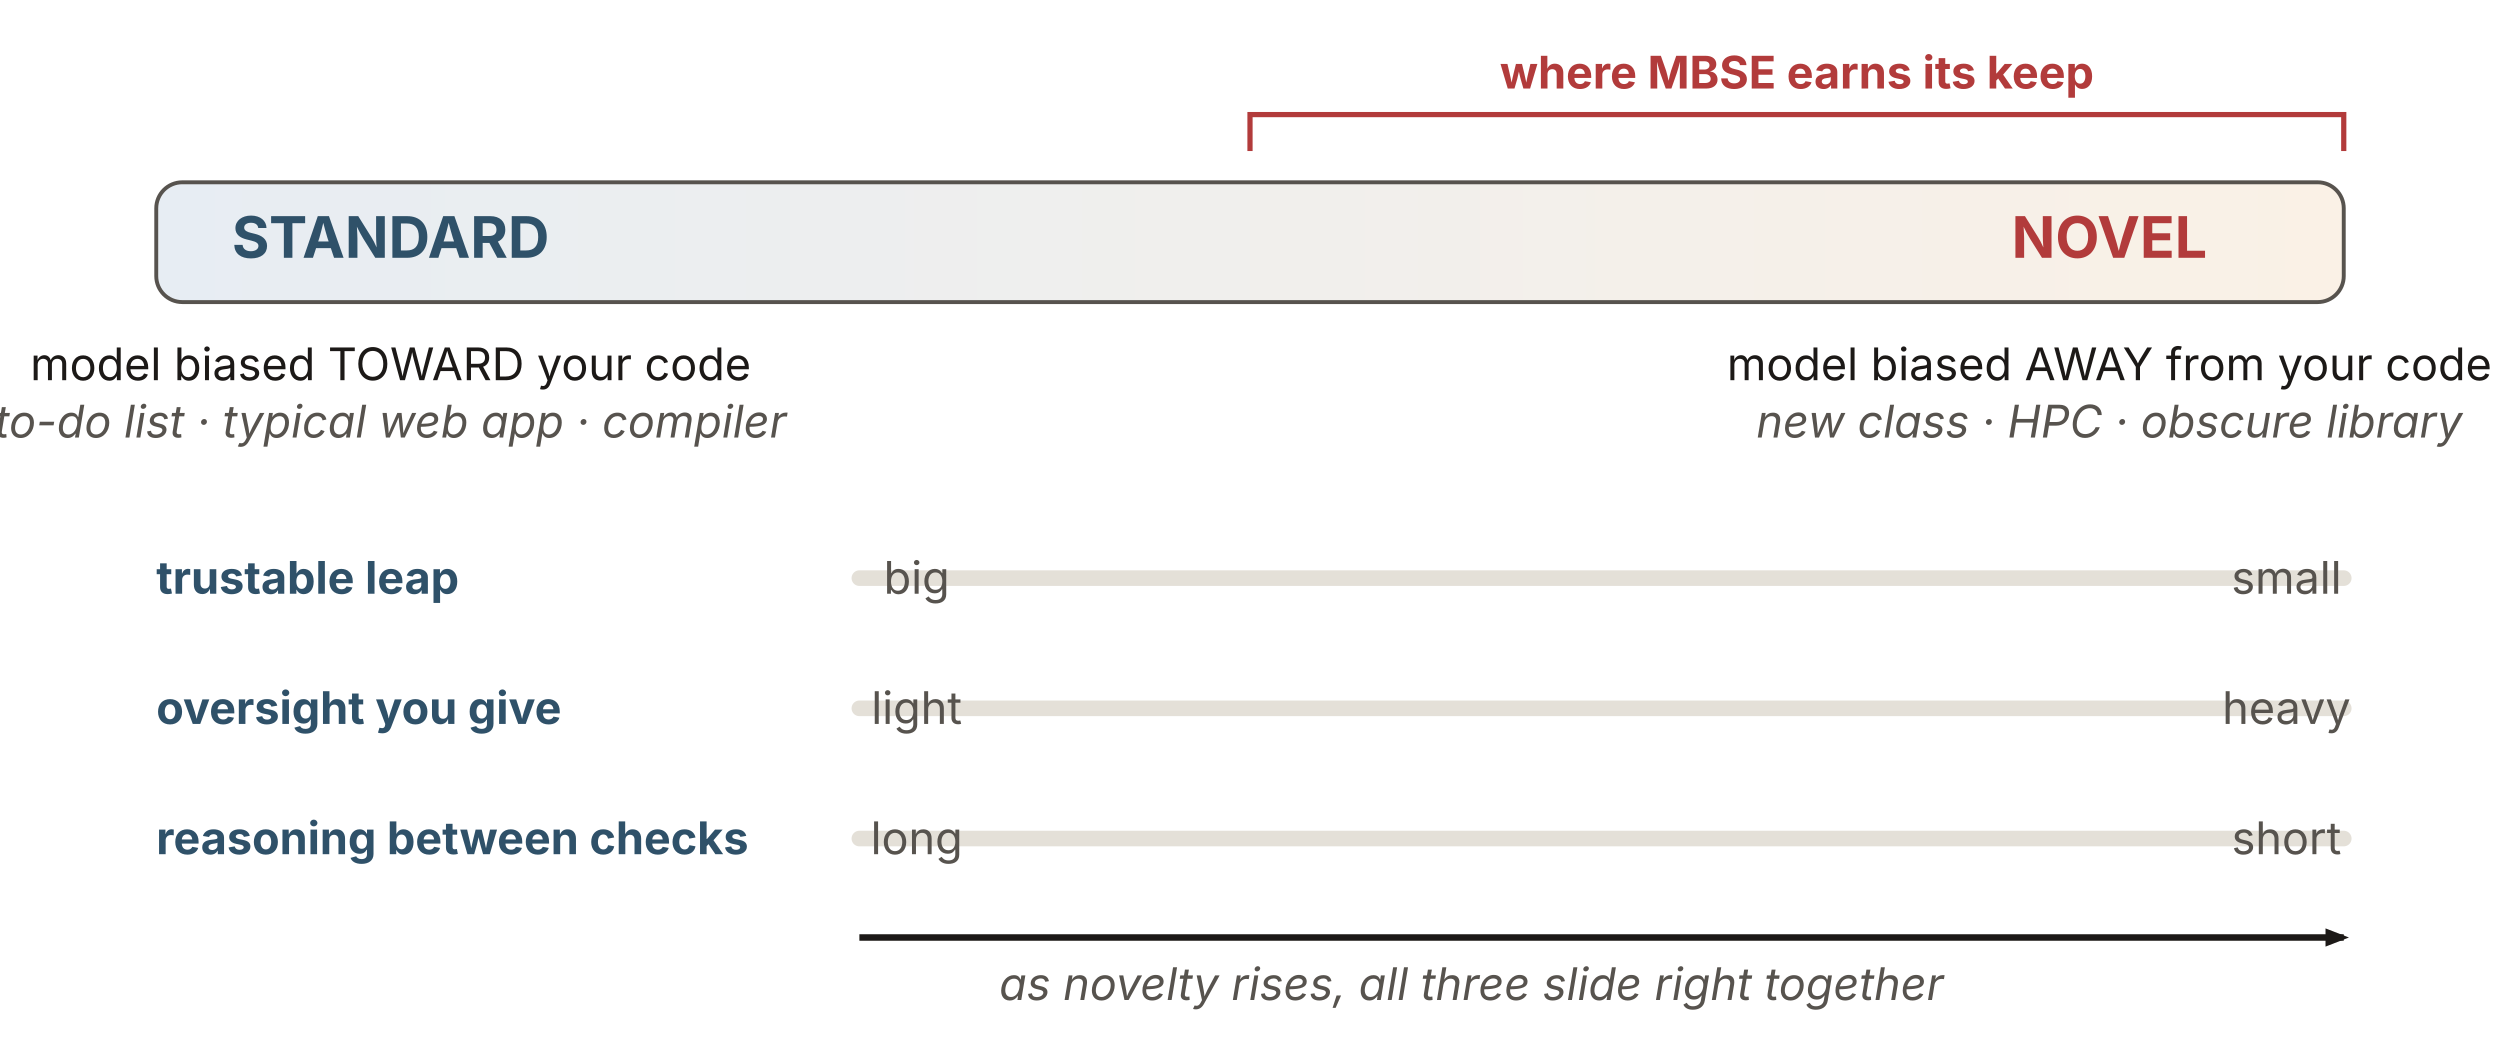
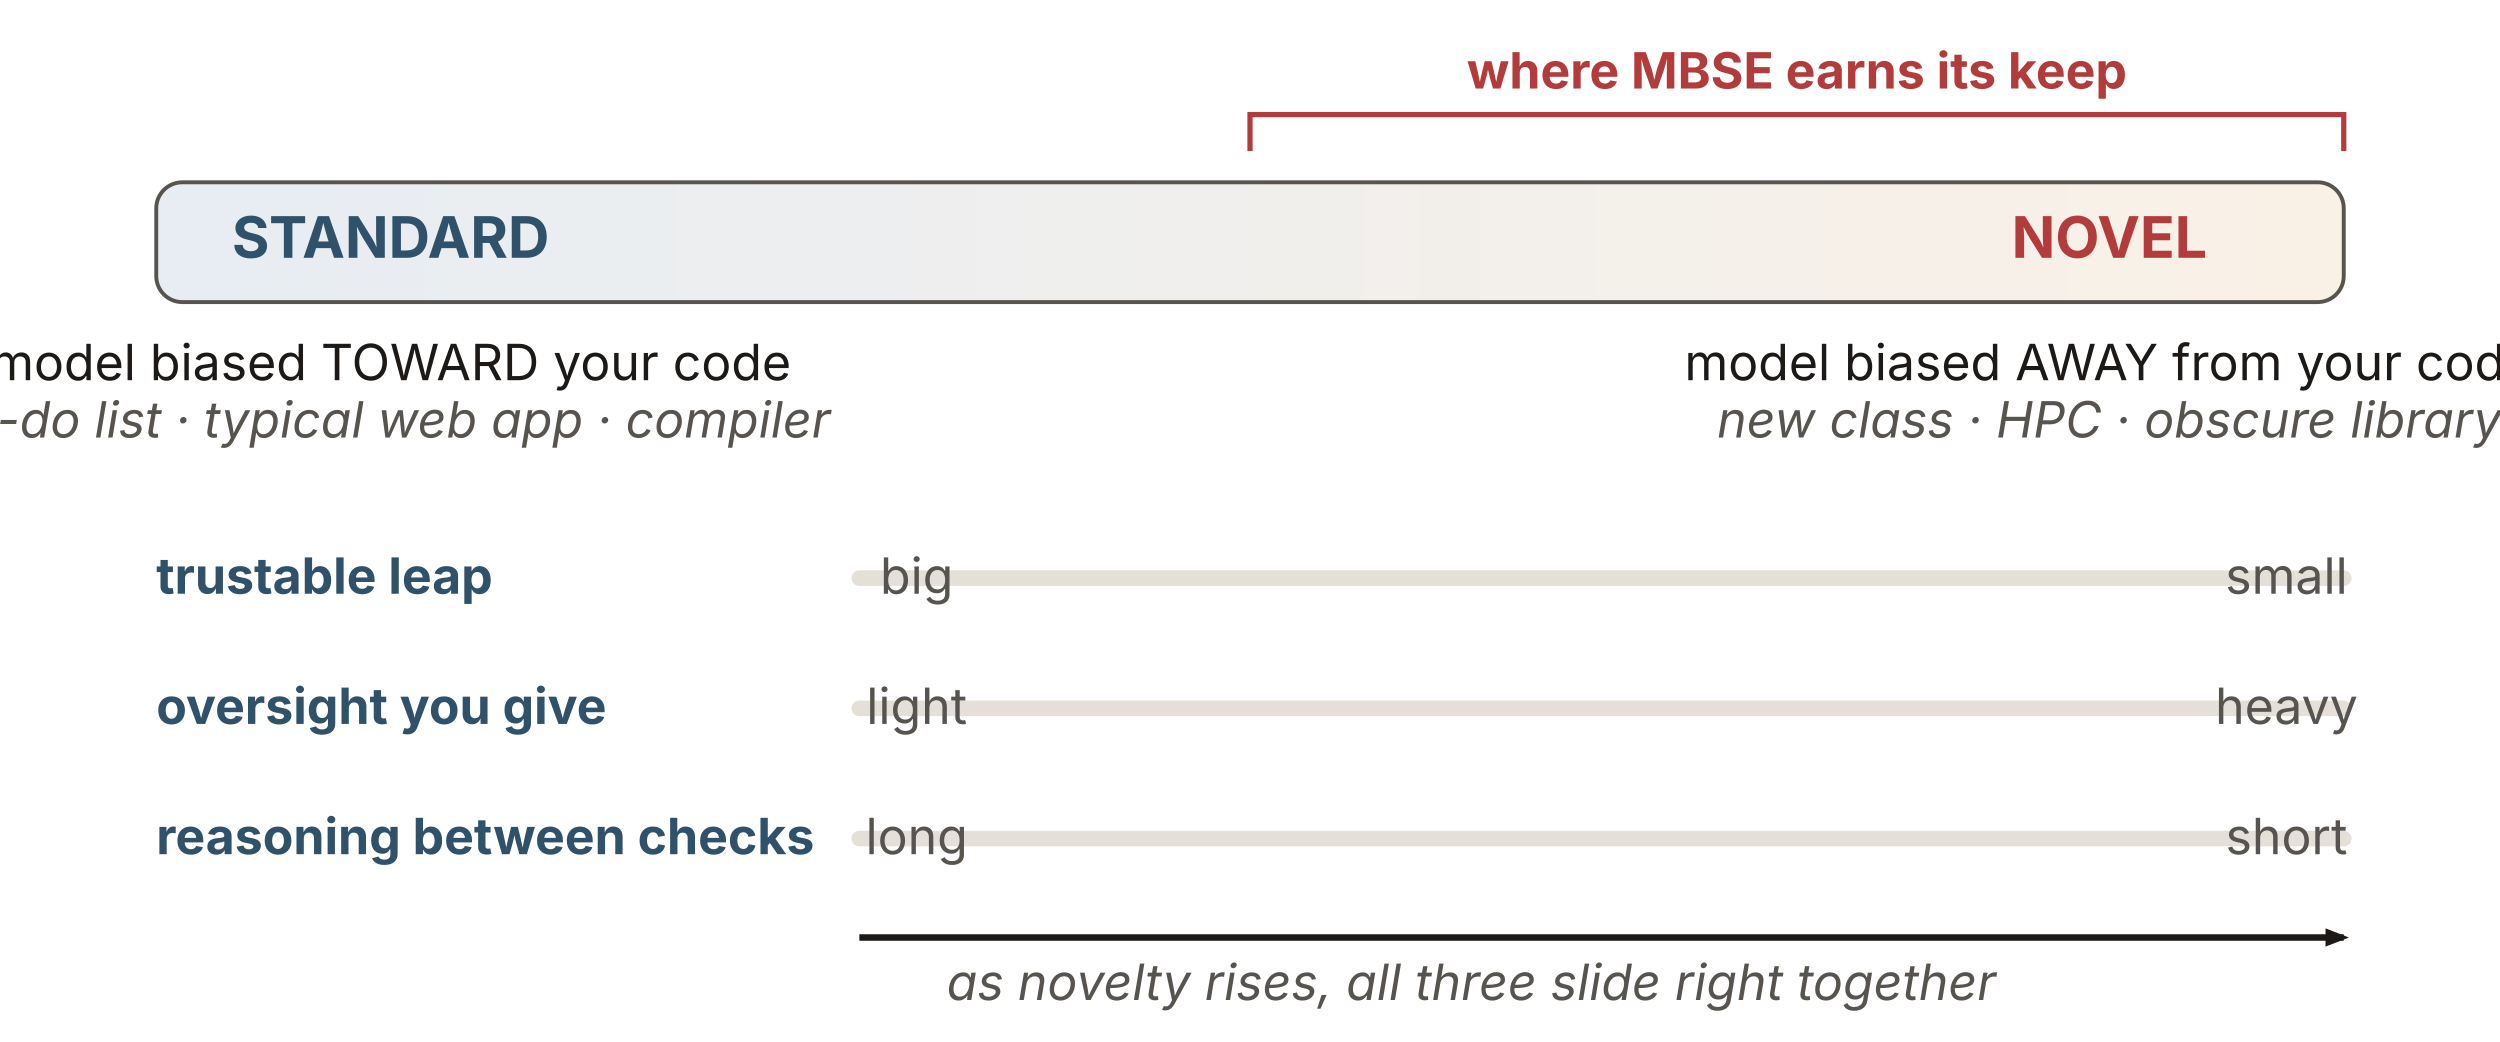
<svg xmlns="http://www.w3.org/2000/svg" viewBox="0 0 960 400" width="960" height="400" role="group" aria-labelledby="naTitle naDesc" font-family="'Source Sans 3', -apple-system, 'Segoe UI', sans-serif">
  <defs>
    <linearGradient id="naGrad" x1="0" y1="0" x2="1" y2="0">
      <stop offset="0" stop-color="#e7edf3" />
      <stop offset="1" stop-color="#faf1e6" />
    </linearGradient>
    <marker id="naArrow" markerWidth="10" markerHeight="10" refX="7" refY="3.5" orient="auto" markerUnits="userSpaceOnUse">
      <path d="M0,0 L9,3.5 L0,7 Z" fill="#1c1917" />
    </marker>
  </defs>
  <rect x="60" y="70" width="840" height="46" rx="10" fill="url(#naGrad)" stroke="#57534e" stroke-width="1.5" />
  <text x="150" y="99" text-anchor="middle" font-size="22" font-weight="700" fill="#2f5169">STANDARD</text>
  <text x="810" y="99" text-anchor="middle" font-size="22" font-weight="700" fill="#b23b3b">NOVEL</text>
-   <text x="150" y="146" text-anchor="middle" font-size="17.28" fill="#1c1917">model biased TOWARD your code</text>
-   <text x="150" y="168" text-anchor="middle" font-size="17.28" font-style="italic" fill="#57534e">to-do list · typical web app · compiler</text>
-   <text x="810" y="146" text-anchor="middle" font-size="17.28" fill="#1c1917">model biased AWAY from your code</text>
-   <text x="810" y="168" text-anchor="middle" font-size="17.28" font-style="italic" fill="#57534e">new class · HPC · obscure library</text>
+   <text x="150" y="146" text-anchor="middle" font-size="19.2" fill="#1c1917">model biased TOWARD your code</text>
+   <text x="150" y="168" text-anchor="middle" font-size="19.2" font-style="italic" fill="#57534e">to-do list · typical web app · compiler</text>
+   <text x="810" y="146" text-anchor="middle" font-size="19.2" fill="#1c1917">model biased AWAY from your code</text>
+   <text x="810" y="168" text-anchor="middle" font-size="19.2" font-style="italic" fill="#57534e">new class · HPC · obscure library</text>
  <path d="M480,58 L480,44 L900,44 L900,58" fill="none" stroke="#b23b3b" stroke-width="2" />
-   <text x="690" y="34" text-anchor="middle" font-size="17.28" font-weight="700" fill="#b23b3b">where MBSE earns its keep</text>
-   <g font-size="17.28" fill="#1c1917">
+   <text x="690" y="34" text-anchor="middle" font-size="19.2" font-weight="700" fill="#b23b3b">where MBSE earns its keep</text>
+   <g font-size="19.2" fill="#1c1917">
    <text x="60" y="228" font-weight="700" fill="#2f5169">trustable leap</text>
    <line x1="330" y1="222" x2="900" y2="222" stroke="#e4e0d8" stroke-width="6" stroke-linecap="round" />
-     <text x="352" y="228" text-anchor="middle" font-size="17.28" fill="#57534e">big</text>
-     <text x="878" y="228" text-anchor="middle" font-size="17.28" fill="#57534e">small</text>
+     <text x="352" y="228" text-anchor="middle" font-size="19.2" fill="#57534e">big</text>
+     <text x="878" y="228" text-anchor="middle" font-size="19.2" fill="#57534e">small</text>
    <text x="60" y="278" font-weight="700" fill="#2f5169">oversight you give</text>
    <line x1="330" y1="272" x2="900" y2="272" stroke="#e4e0d8" stroke-width="6" stroke-linecap="round" />
-     <text x="352" y="278" text-anchor="middle" font-size="17.28" fill="#57534e">light</text>
-     <text x="878" y="278" text-anchor="middle" font-size="17.28" fill="#57534e">heavy</text>
+     <text x="352" y="278" text-anchor="middle" font-size="19.2" fill="#57534e">light</text>
+     <text x="878" y="278" text-anchor="middle" font-size="19.2" fill="#57534e">heavy</text>
    <text x="60" y="328" font-weight="700" fill="#2f5169">reasoning between checks</text>
    <line x1="330" y1="322" x2="900" y2="322" stroke="#e4e0d8" stroke-width="6" stroke-linecap="round" />
-     <text x="352" y="328" text-anchor="middle" font-size="17.28" fill="#57534e">long</text>
-     <text x="878" y="328" text-anchor="middle" font-size="17.28" fill="#57534e">short</text>
+     <text x="352" y="328" text-anchor="middle" font-size="19.2" fill="#57534e">long</text>
+     <text x="878" y="328" text-anchor="middle" font-size="19.2" fill="#57534e">short</text>
  </g>
  <line x1="330" y1="360" x2="900" y2="360" stroke="#1c1917" stroke-width="2.5" marker-end="url(#naArrow)" />
-   <text x="565" y="384" text-anchor="middle" font-size="17.28" font-style="italic" fill="#57534e">as novelty rises, all three slide right together</text>
+   <text x="565" y="384" text-anchor="middle" font-size="19.2" font-style="italic" fill="#57534e">as novelty rises, all three slide right together</text>
</svg>
